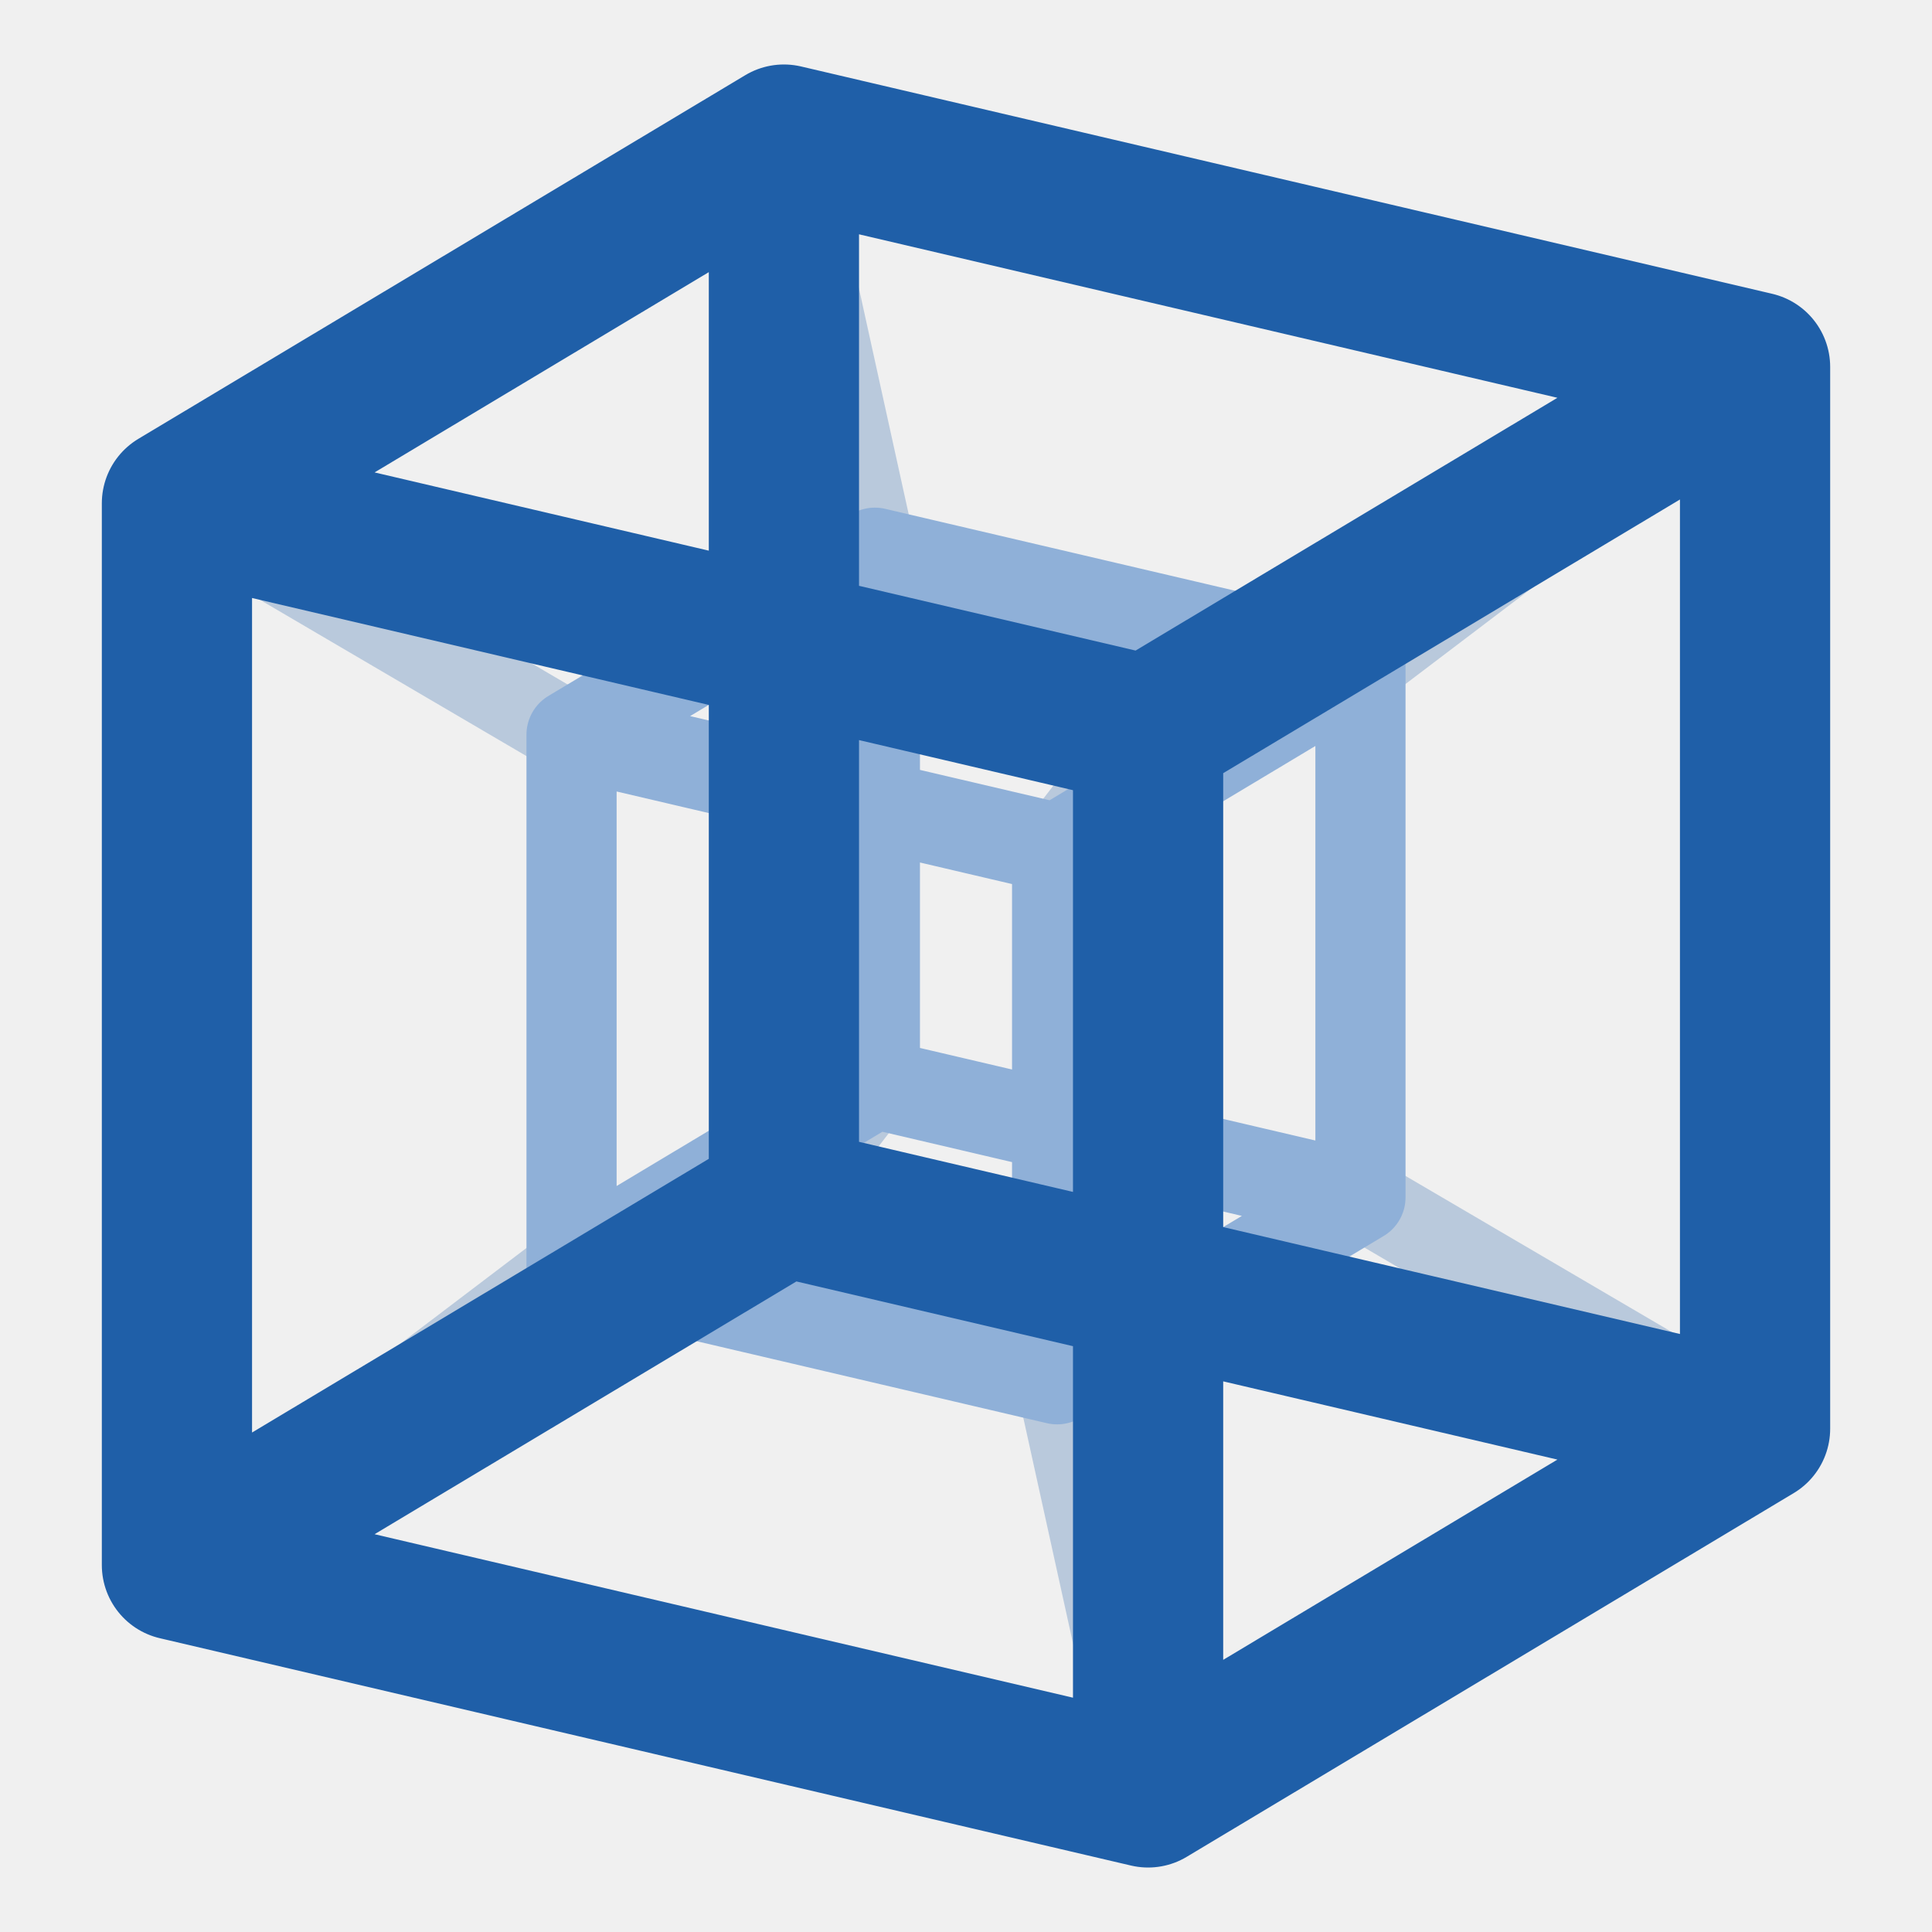
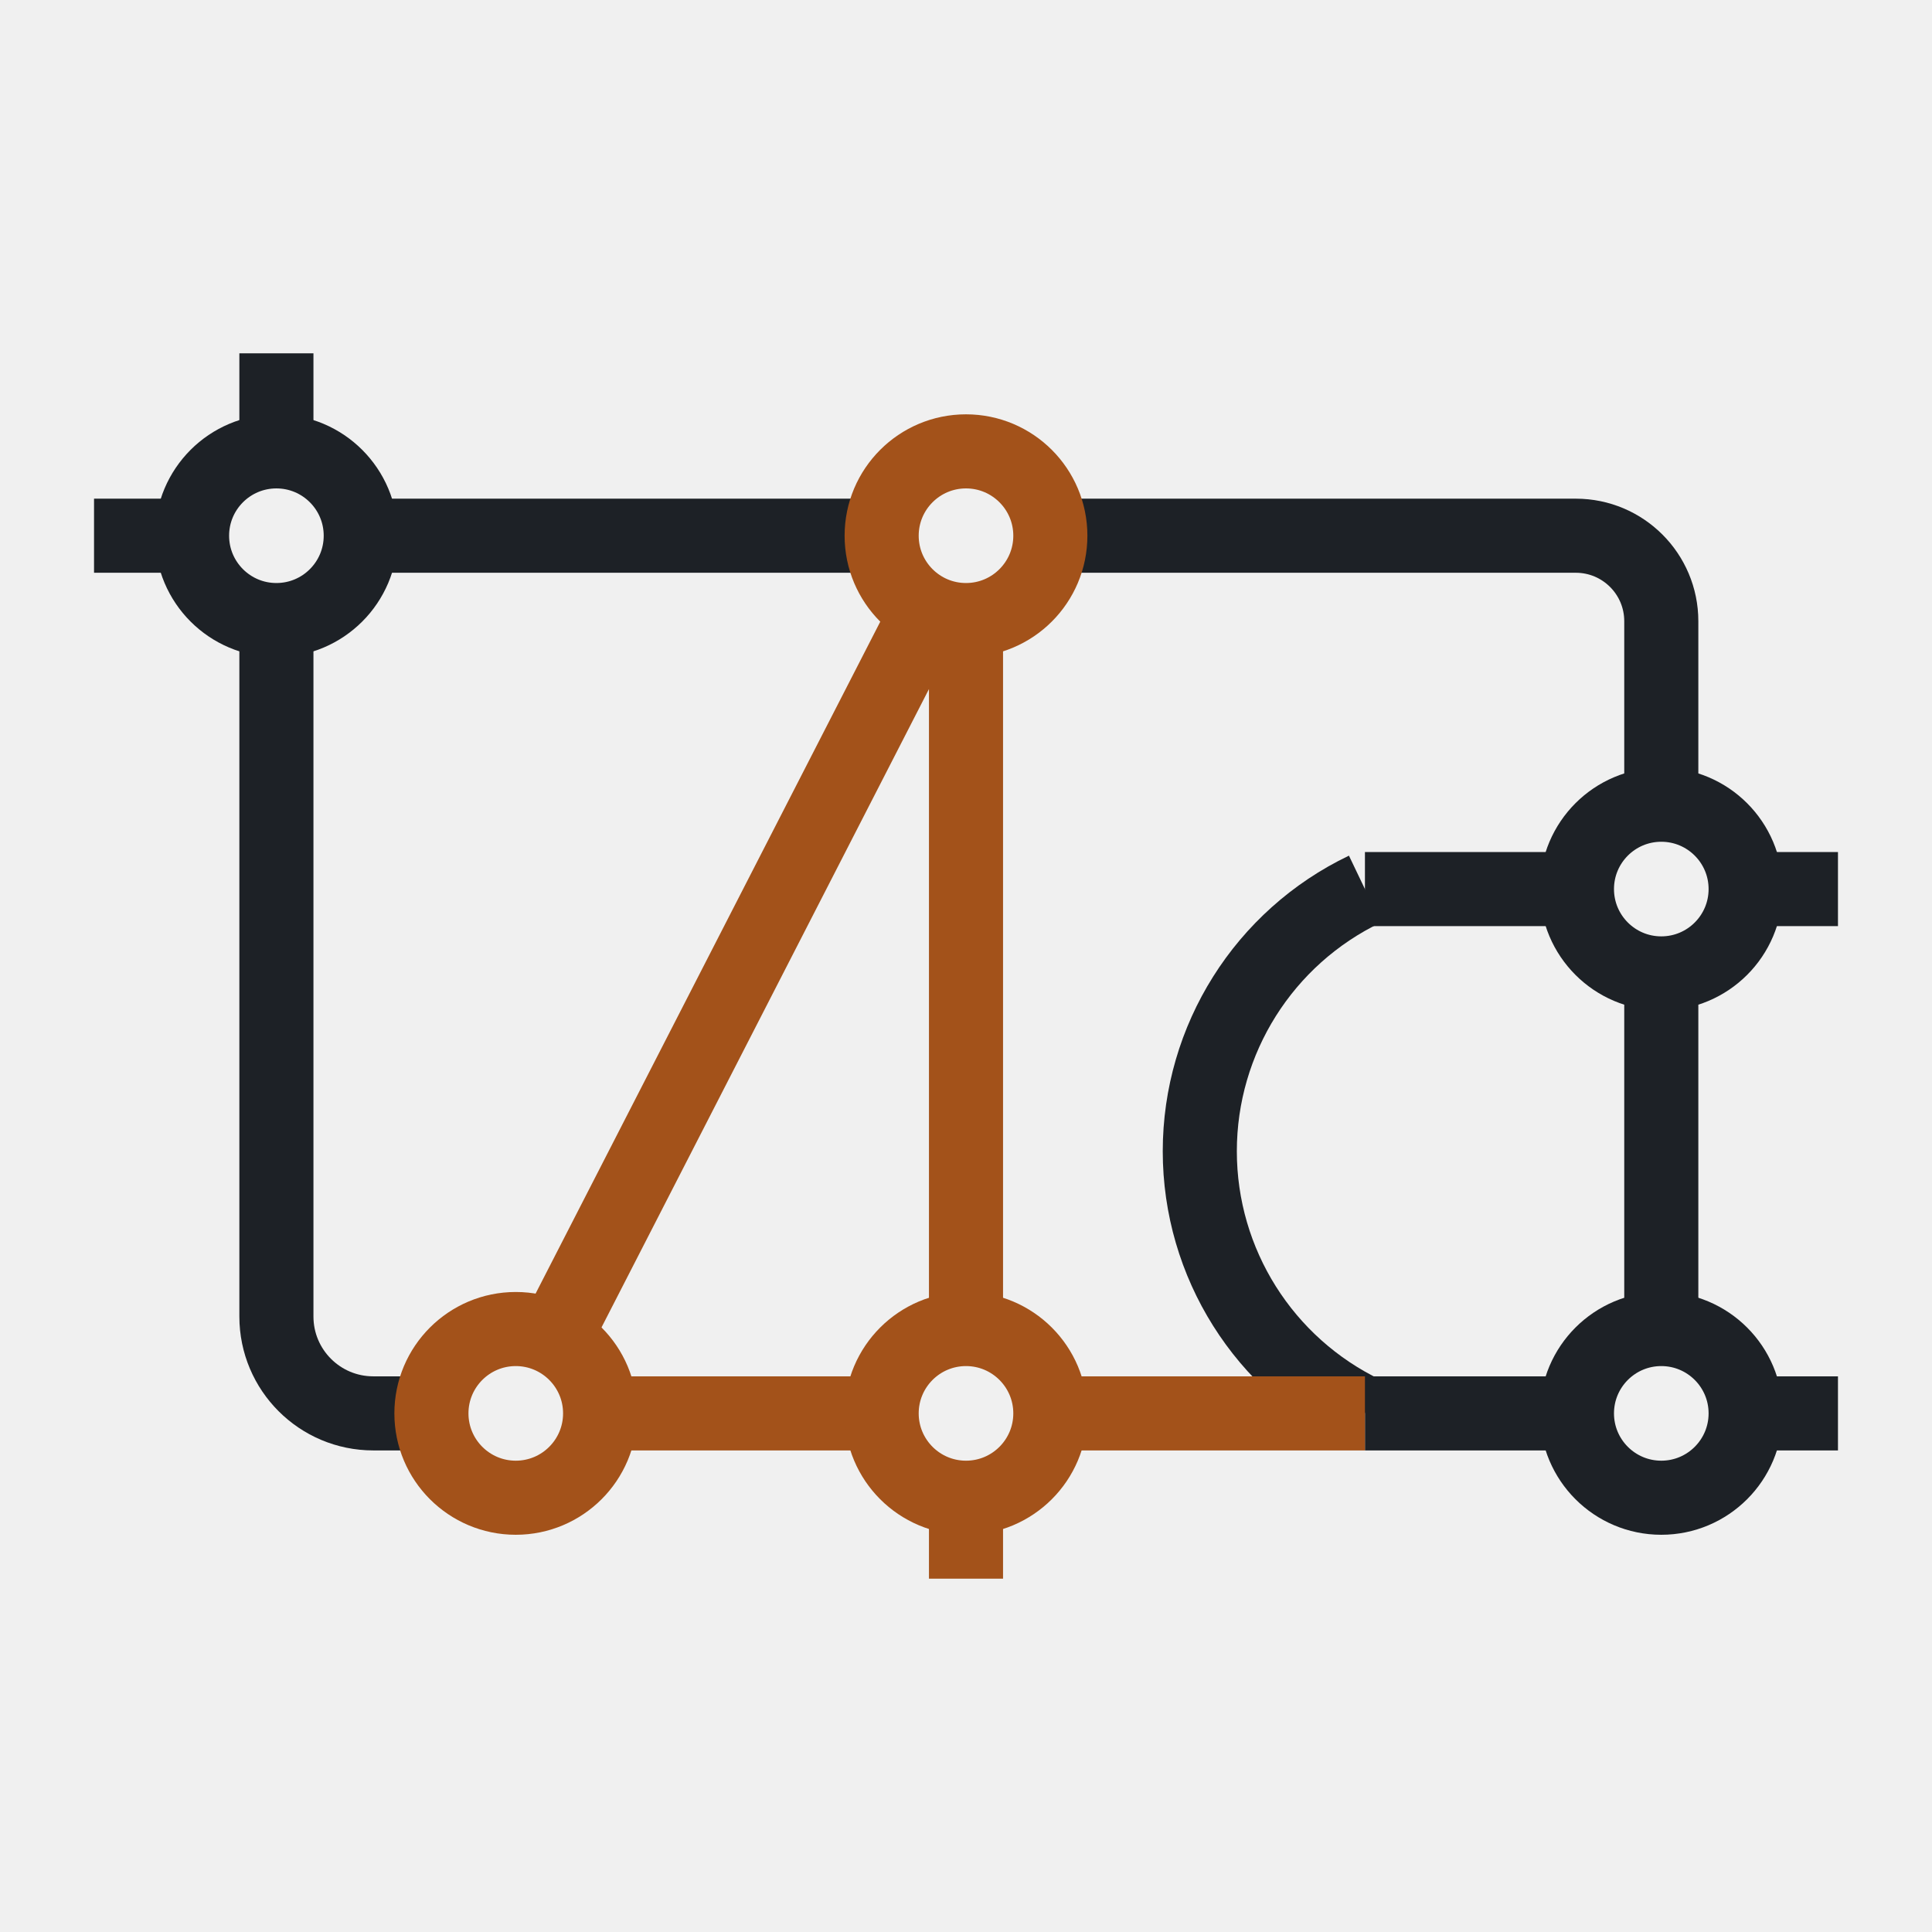
- <svg xmlns="http://www.w3.org/2000/svg" viewBox="0 0 120.00 120.00" role="img" aria-labelledby="t">
-   <style>.edge{stroke:#1f5fa8}.edge2{stroke:#8fb0d8}.link{stroke:#b9c9dc}@media (prefers-color-scheme:dark){.edge{stroke:#79b0ee}.edge2{stroke:#4a6f99}.link{stroke:#34506f}}</style>
-   <g fill="none" stroke-linecap="round" stroke-linejoin="round">
-     <path class="link" stroke-width="5.13" d="M54.34 67.31L48.69 74.62 M54.34 34.33L48.69 8.67 M35.50 78.61L10.99 97.21 M35.50 45.63L10.99 31.26 M84.50 74.37L109.01 88.74 M84.50 41.39L109.01 22.79 M65.66 85.67L71.31 111.33 M65.66 52.69L71.31 45.38" />
-     <path class="edge2" stroke-width="5.60" d="M54.34 67.31L54.34 34.33 M54.34 67.31L35.50 78.61 M54.34 67.31L84.50 74.37 M54.34 34.33L35.50 45.63 M54.34 34.33L84.50 41.39 M35.50 78.61L35.50 45.63 M35.50 78.61L65.66 85.67 M35.50 45.63L65.66 52.69 M84.50 74.37L84.50 41.39 M84.50 74.37L65.66 85.67 M84.50 41.39L65.66 52.69 M65.66 85.67L65.66 52.69" />
-     <path class="edge" stroke-width="9.33" d="M48.69 74.62L48.69 8.67 M48.69 74.62L10.99 97.21 M48.69 74.62L109.01 88.74 M48.69 8.67L10.99 31.26 M48.69 8.67L109.01 22.79 M10.99 97.21L10.99 31.26 M10.99 97.21L71.31 111.33 M10.99 31.26L71.31 45.38 M109.01 88.74L109.01 22.79 M109.01 88.74L71.31 111.33 M109.01 22.79L71.31 45.38 M71.31 111.33L71.31 45.38" />
+ <svg xmlns="http://www.w3.org/2000/svg" viewBox="19.50 -38.00 339.00 339.00" role="img" aria-labelledby="t">
+   <style>.ink{stroke:#1d2126}.accent{stroke:#a3521a}@media (prefers-color-scheme:dark){.ink{stroke:#e6e8eb}.accent{stroke:#f0a46b}}</style>
+   <defs>
+     <mask id="fav-m" maskUnits="userSpaceOnUse" x="0" y="0" width="400" height="300">
+       <rect x="0" y="0" width="400" height="300" fill="#fff" />
+       <g fill="#000">
+         <circle cx="68" cy="56" r="14.80" />
+         <circle cx="311" cy="118" r="14.80" />
+         <circle cx="311" cy="210" r="14.80" />
+         <circle cx="189" cy="56" r="14.80" />
+         <circle cx="110" cy="210" r="14.80" />
+         <circle cx="189" cy="210" r="14.80" />
+       </g>
+     </mask>
+   </defs>
+   <g fill="none" stroke-width="13.00" stroke-linejoin="round">
+     <g mask="url(#fav-m)">
+       <g class="ink">
+         <path d="M68 24V193A17 17 0 0 0 85 210H110" />
+         <path d="M36 56H296A15 15 0 0 1 311 71V210" />
+         <path d="M259 118H342M259 210H342" />
+         <path d="M259 118A51 51 0 0 0 259 210" />
+       </g>
+       <g class="accent">
+         <path d="M110 210L189 56V239M110 210H259" />
+       </g>
+     </g>
+     <g class="ink">
+       <circle cx="68" cy="56" r="14.80" />
+       <circle cx="311" cy="118" r="14.80" />
+       <circle cx="311" cy="210" r="14.80" />
+     </g>
+     <g class="accent">
+       <circle cx="189" cy="56" r="14.80" />
+       <circle cx="110" cy="210" r="14.80" />
+       <circle cx="189" cy="210" r="14.80" />
+     </g>
  </g>
</svg>
